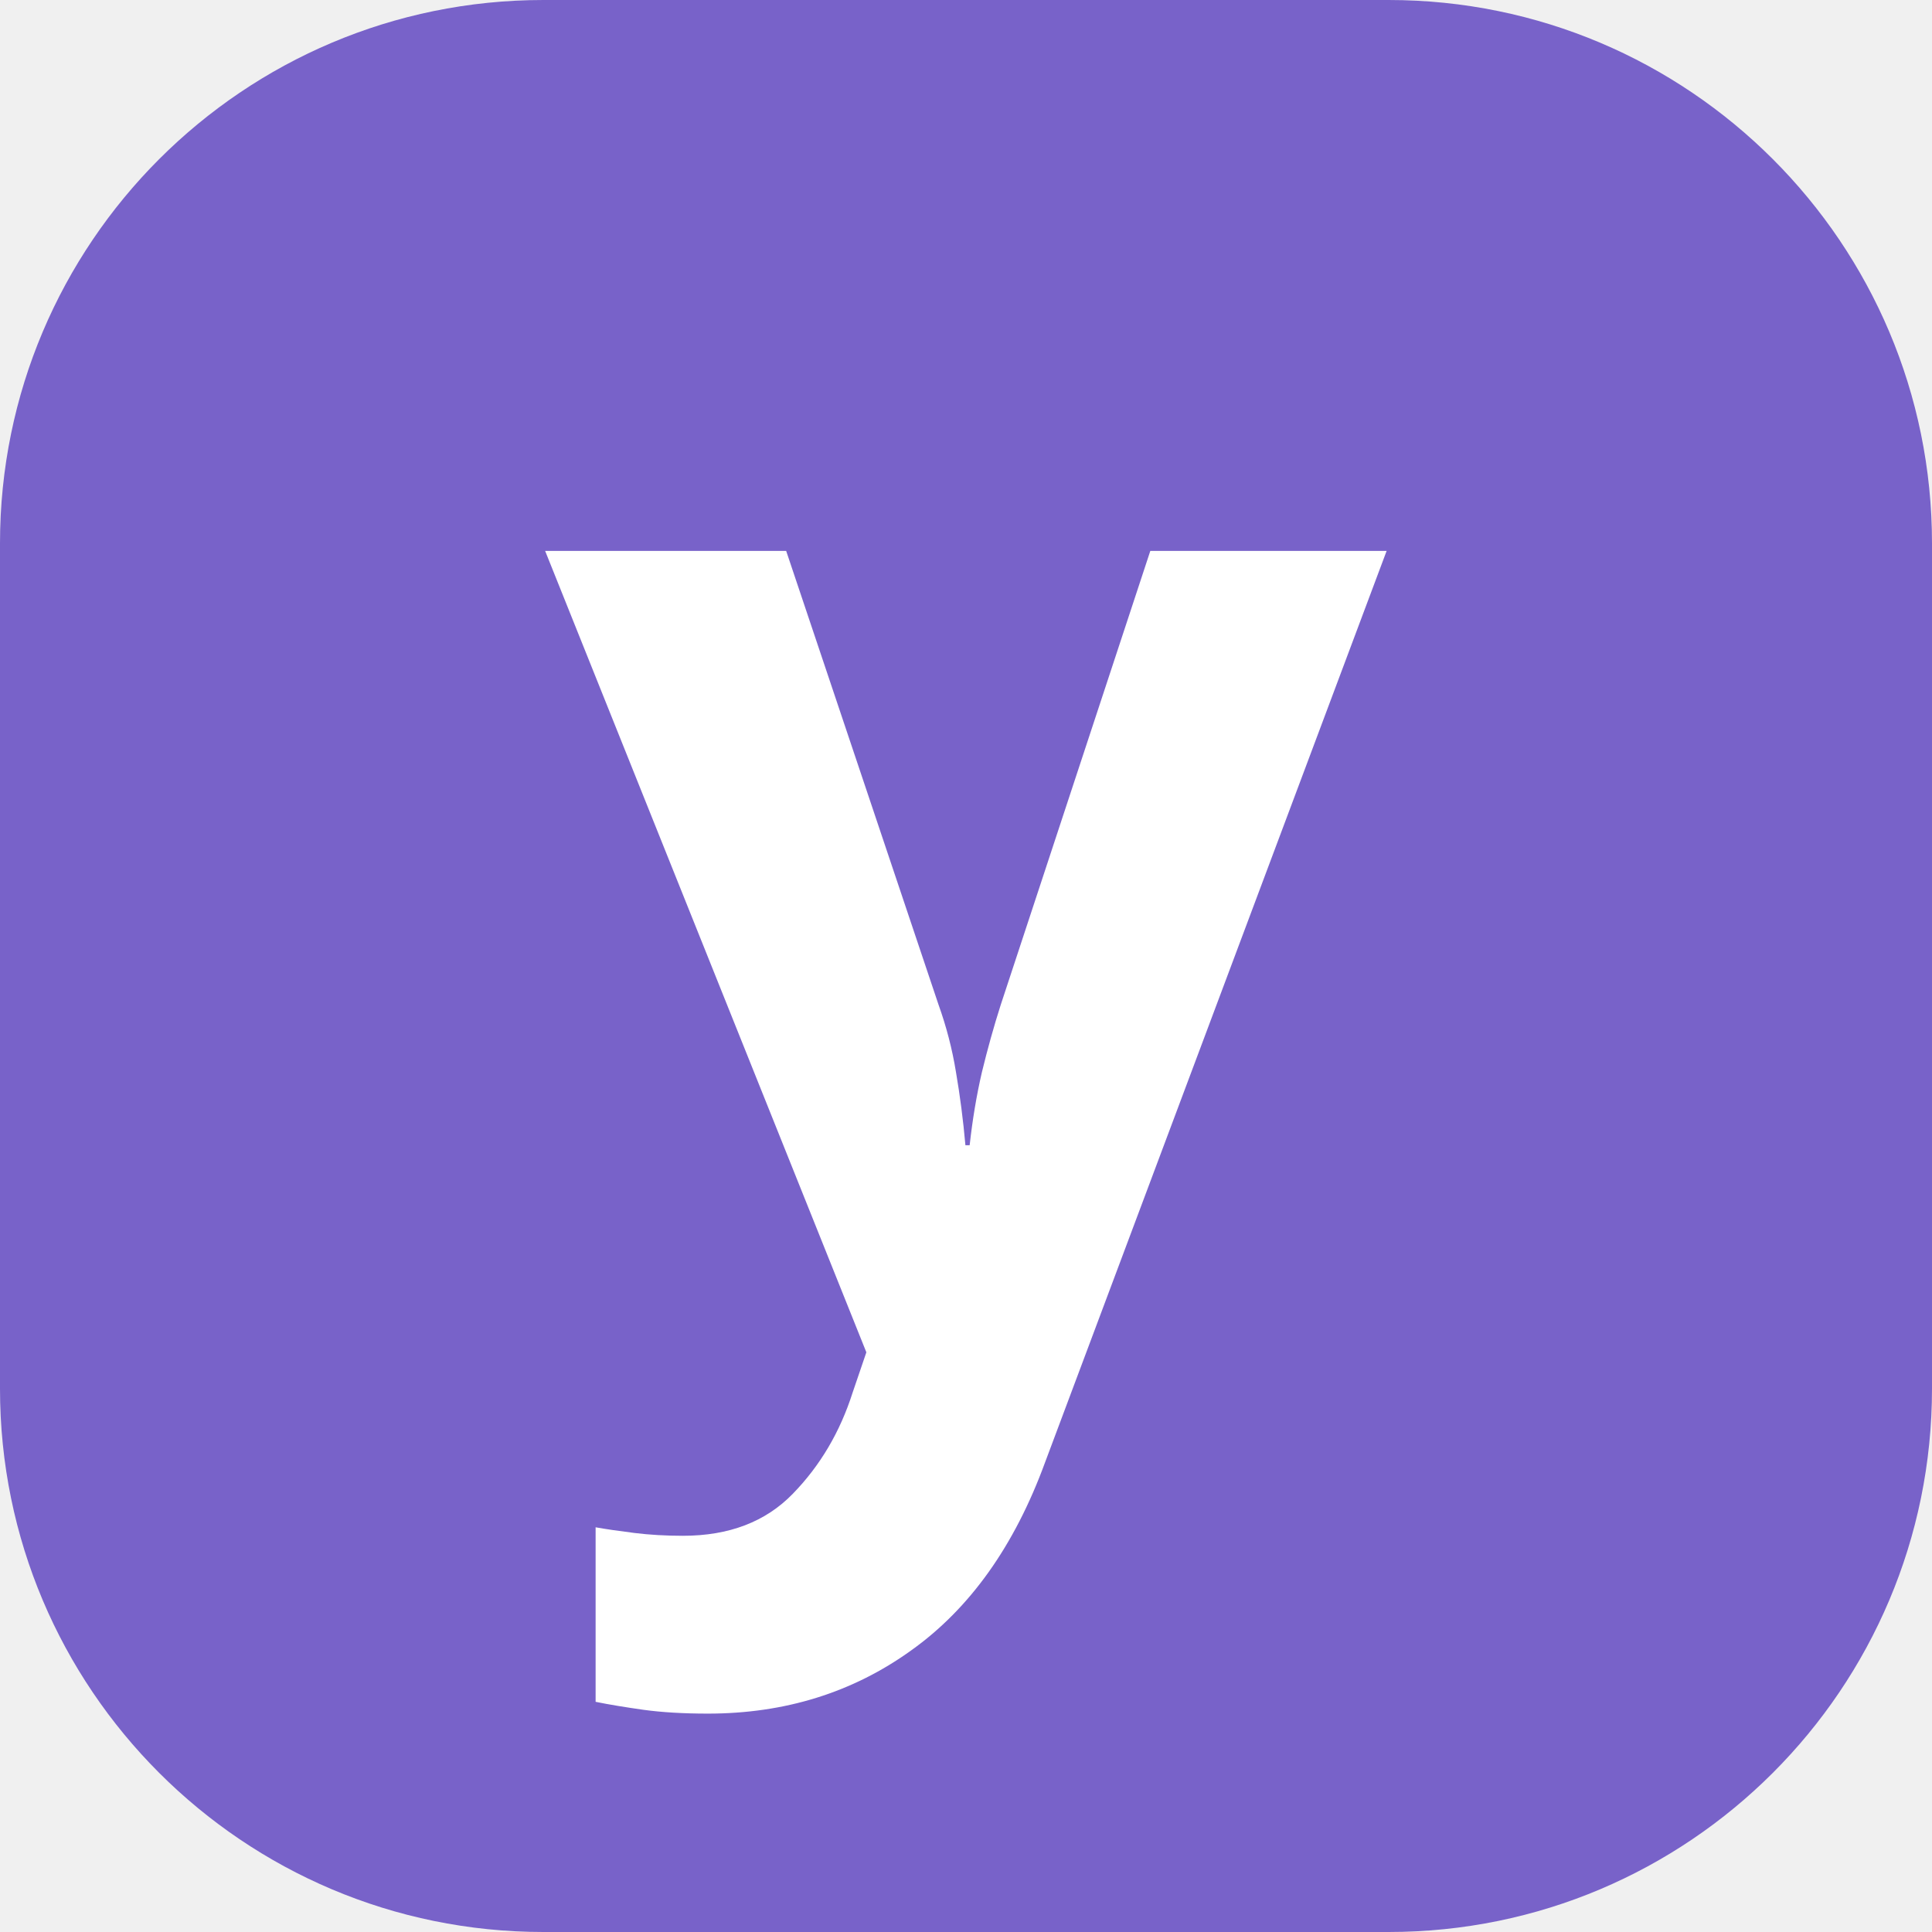
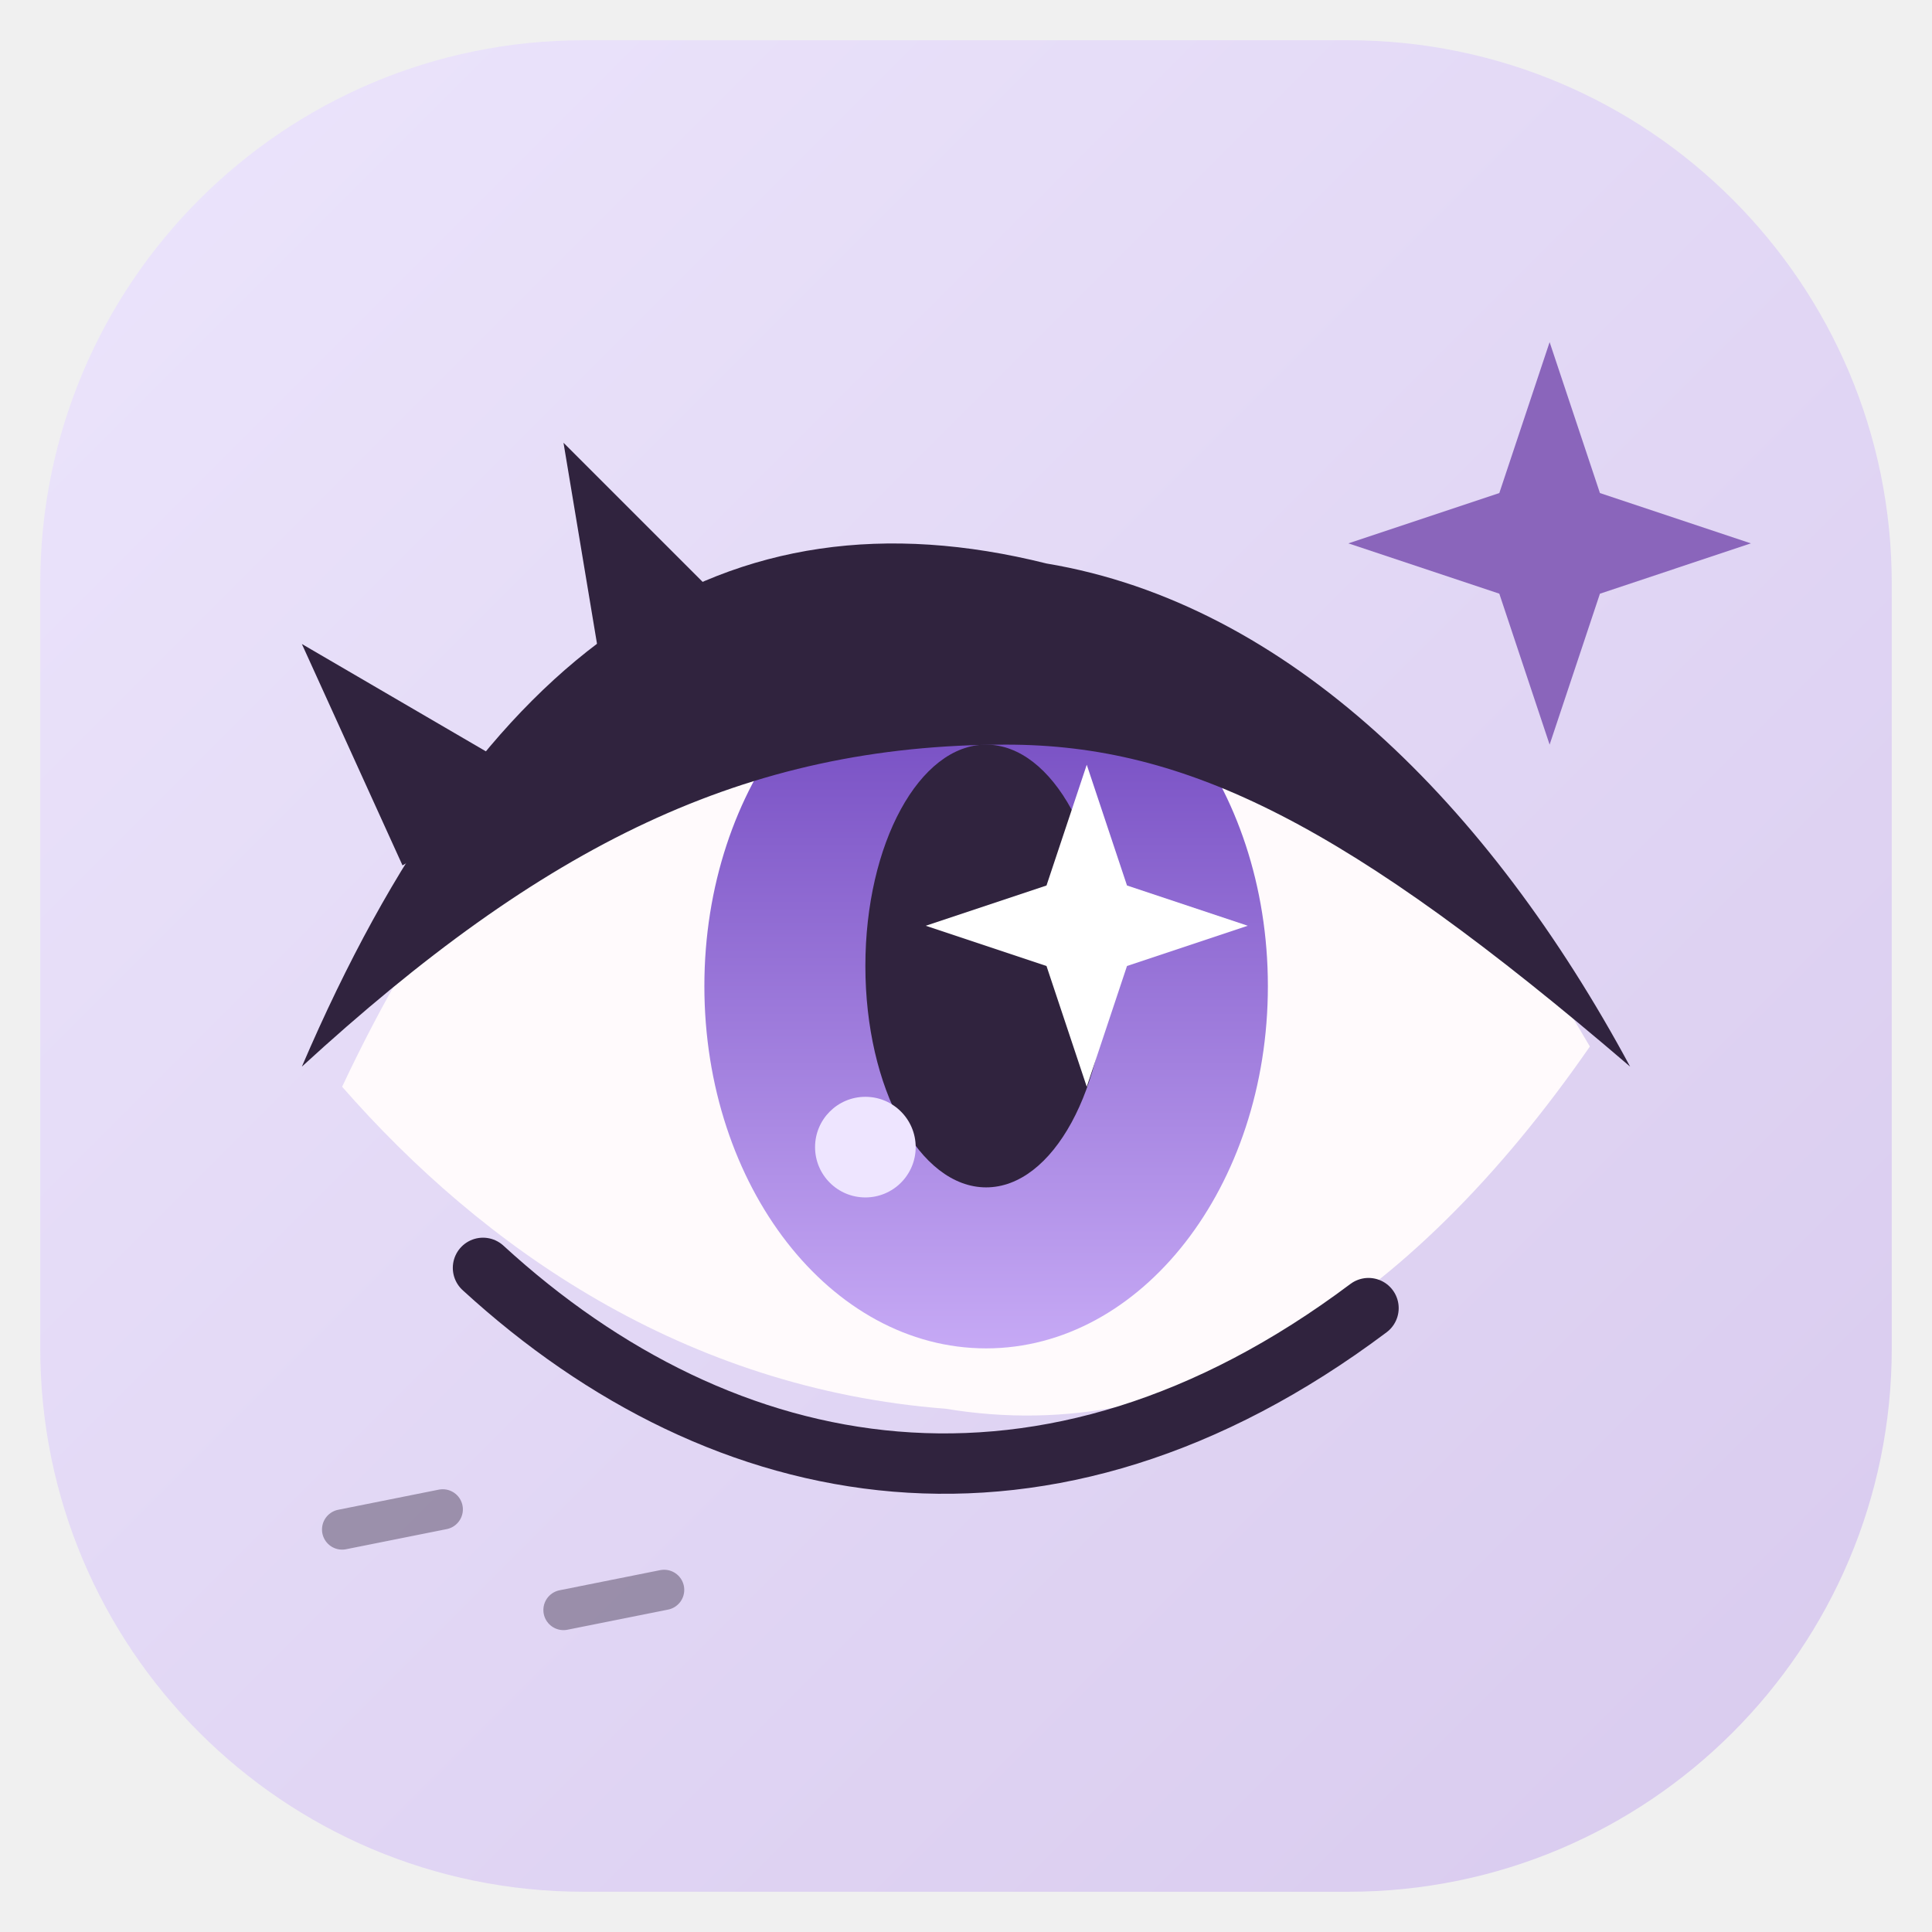
- <svg xmlns="http://www.w3.org/2000/svg" viewBox="0 0 64 64">
-   <rect width="64" height="64" rx="18" fill="#7862c9" />
-   <text x="32" y="45" text-anchor="middle" font-size="49" fill="white" font-family="sans-serif" font-weight="700">y</text>
+ <svg xmlns="http://www.w3.org/2000/svg" viewBox="0 0 96 96">
+   <defs>
+     <linearGradient id="bg" x2="1" y2="1">
+       <stop stop-color="#ece5fc" />
+       <stop offset="1" stop-color="#d8caee" />
+     </linearGradient>
+     <linearGradient id="iris" x2="0" y2="1">
+       <stop stop-color="#6c42bc" />
+       <stop offset="1" stop-color="#c6a9f5" />
+     </linearGradient>
+   </defs>
+   <rect x="2" y="2" width="92" height="92" rx="27" fill="url(#bg)" />
+   <path d="M17 54c8-17 19-26 34-24 12 1 21 10 28 22-9 13-20 20-32 18-13-1-23-8-30-16Z" fill="#fffafc" />
+   <ellipse cx="49" cy="49" rx="14" ry="18" fill="url(#iris)" />
+   <ellipse cx="49" cy="48" rx="6" ry="11" fill="#30233e" />
+   <path d="M15 53c9-21 21-29 37-25 12 2 22 12 29 25-14-12-22-16-31-16-13 0-23 5-35 16Z" fill="#30233e" />
+   <path d="m20 43-5-11 12 7m3-5-2-12 9 9" fill="#30233e" />
+   <path d="M24 63c12 11 28 14 44 2" fill="none" stroke="#30233e" stroke-width="3" stroke-linecap="round" />
+   <path d="m54 38 2 6 6 2-6 2-2 6-2-6-6-2 6-2Z" fill="#fff" />
+   <circle cx="43" cy="57" r="2.5" fill="#eee5ff" />
+   <path d="m77 17 2.5 7.5L87 27l-7.5 2.5L77 37l-2.5-7.5L67 27l7.5-2.5Z" fill="#8a65bb" />
+   <path d="m17 76 5-1m6 5 5-1" stroke="#30233e" stroke-opacity=".4" stroke-width="2" stroke-linecap="round" />
</svg>
